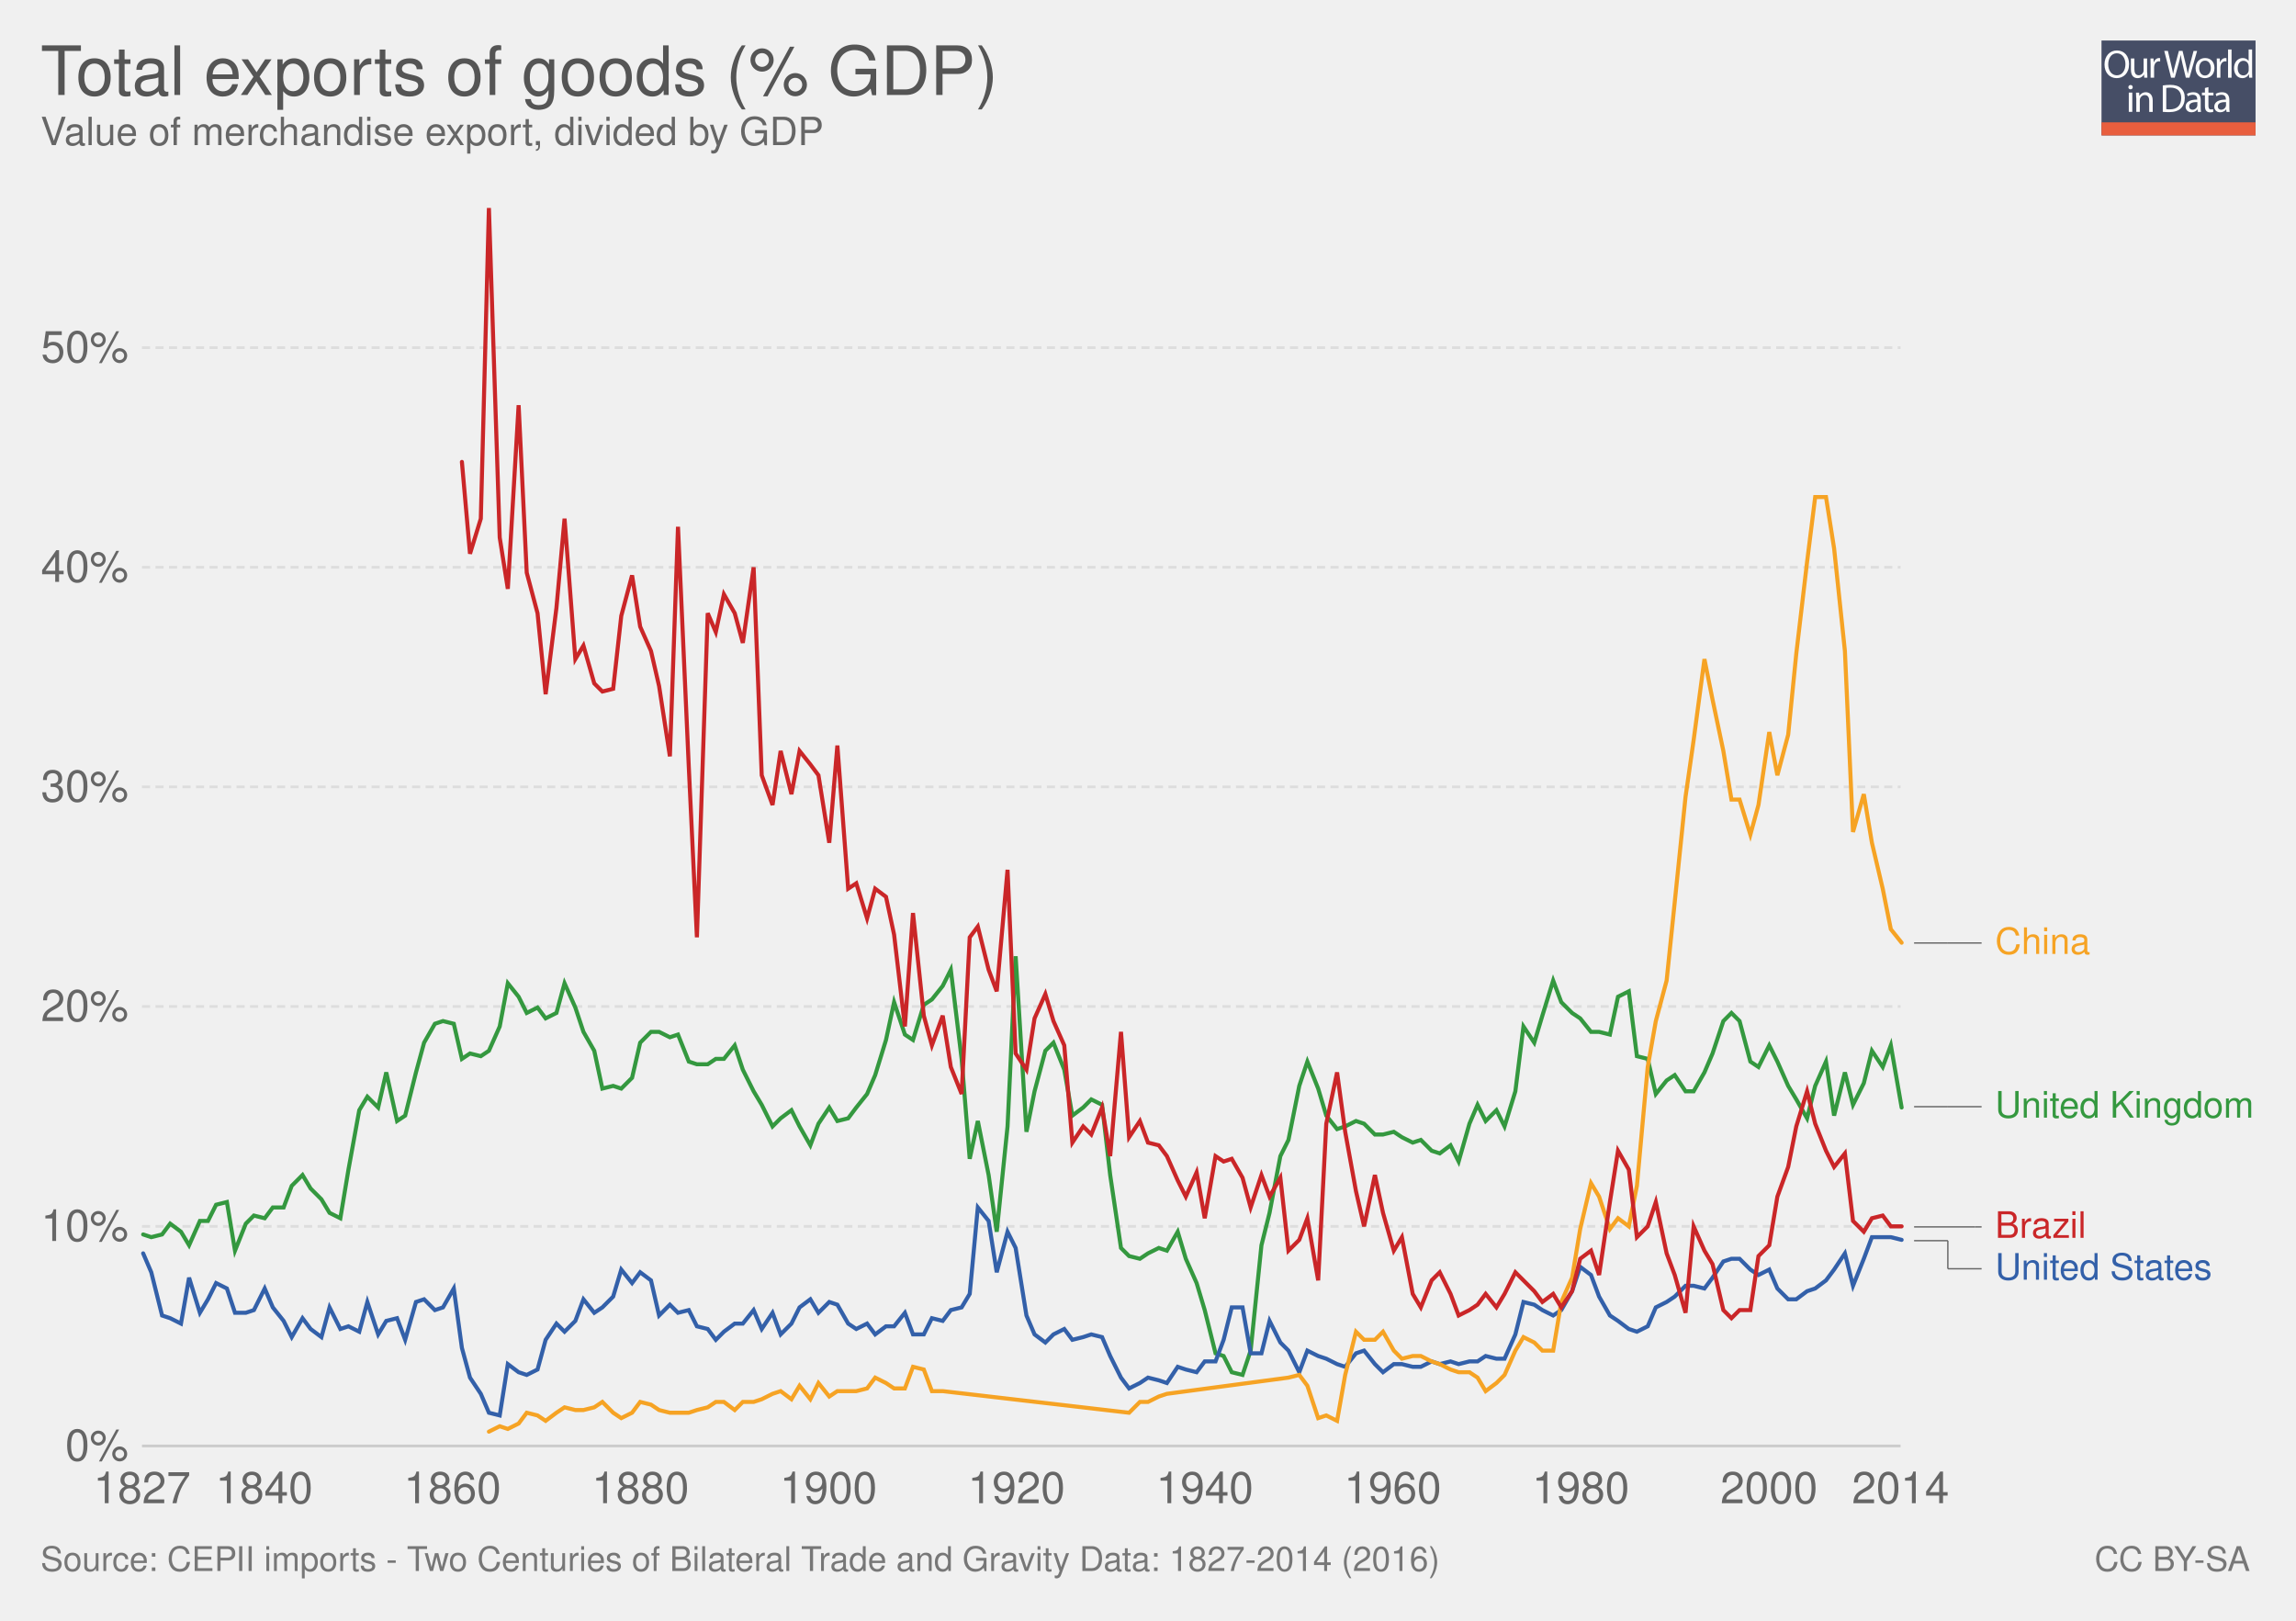
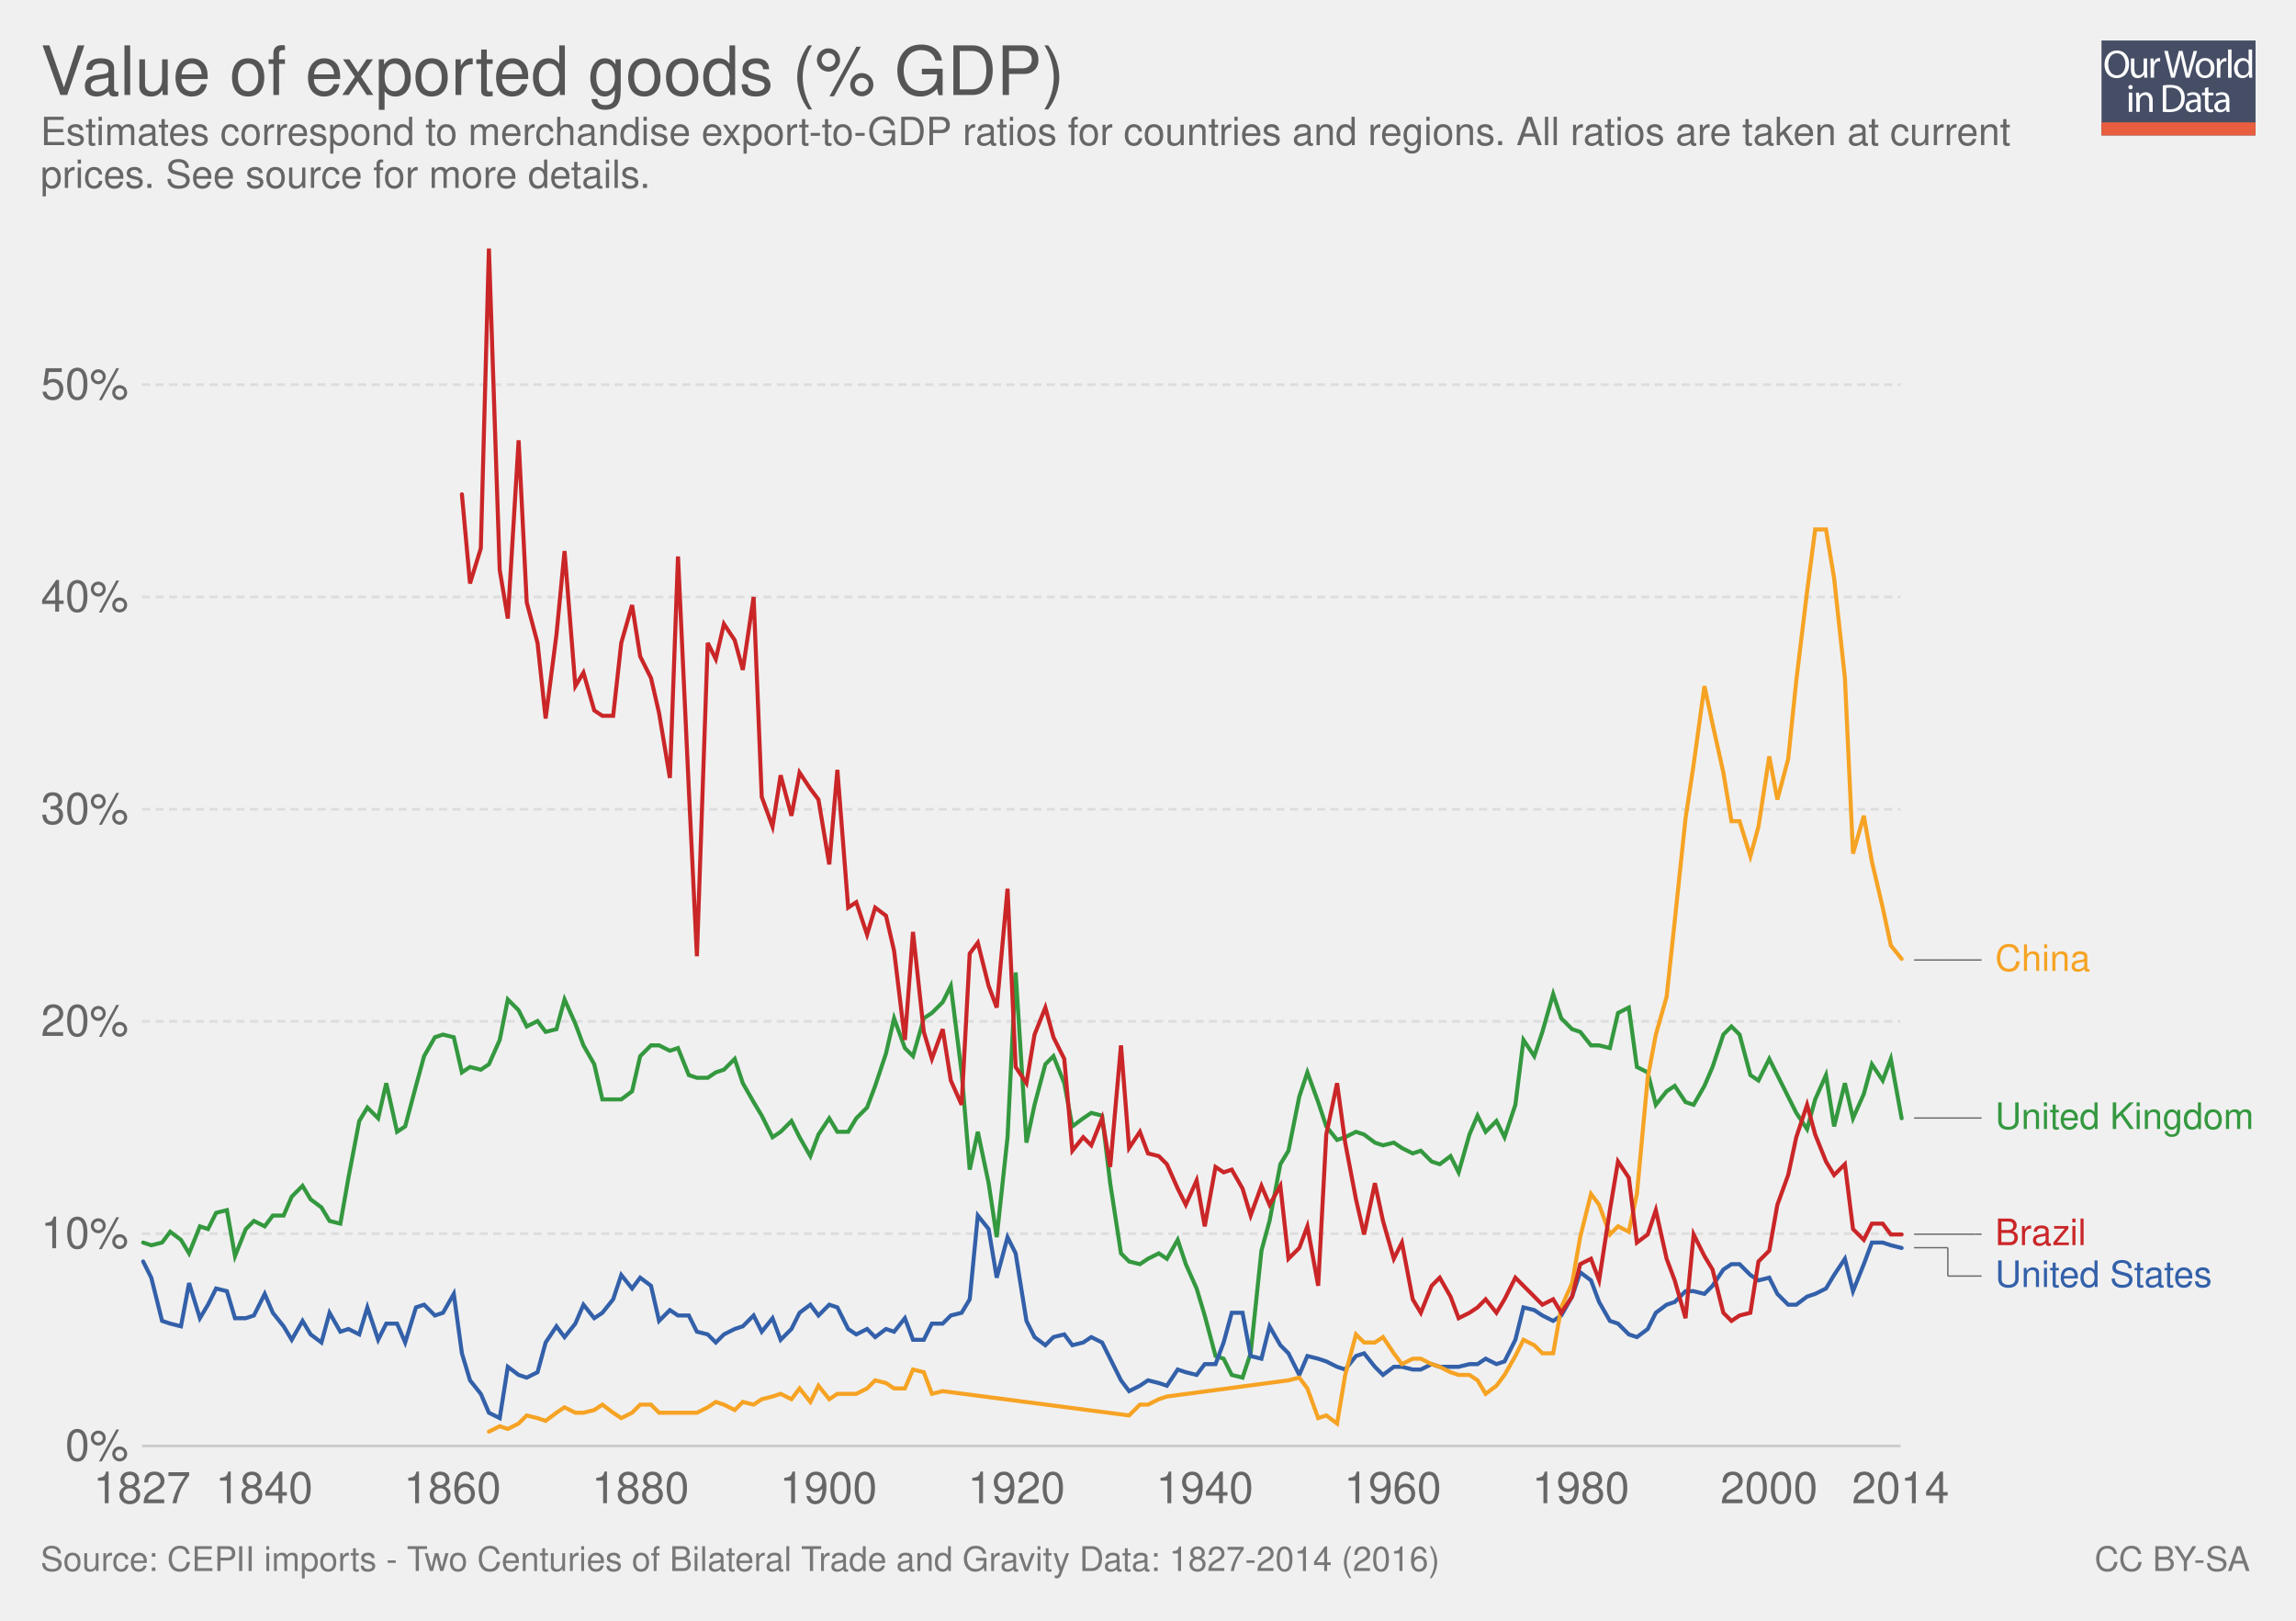
<svg xmlns="http://www.w3.org/2000/svg" xmlns:xlink="http://www.w3.org/1999/xlink" version="1.1" style="font-family: 'Helvetica Neue', Helvetica, Arial, sans-serif; font-size: 18px; background-color: white; text-rendering: optimizeLegibility; -webkit-font-smoothing: antialiased;" width="850" height="600">
  <g class="ChartTab">
    <g class="HeaderView">
      <g opacity="0.8" transform="translate(778, 15) scale(0.27)">
        <a xlink:href="https://ourworldindata.org" target="_blank">
          <g>
            <rect x="0" y="0" fill="#1B2543" width="211.2" height="130.1" />
            <rect x="0" y="112.2" fill="#E63912" width="211.2" height="17.9" />
            <g>
              <rect x="1.2" y="12.3" fill="none" width="210.2" height="99.2" />
              <path fill="#FFFFFF" d="M37.8,32.2c0,12.7-7.7,19.4-17.1,19.4c-9.7,0-16.6-7.5-16.6-18.7c0-11.7,7.3-19.3,17.1-19.3 C31.3,13.7,37.8,21.3,37.8,32.2z M9.2,32.8c0,7.9,4.3,14.9,11.8,14.9c7.5,0,11.8-6.9,11.8-15.3c0-7.3-3.8-14.9-11.8-14.9 C13.1,17.5,9.2,24.8,9.2,32.8z" />
              <path fill="#FFFFFF" d="M62.7,43.8c0,2.7,0.1,5.1,0.2,7.2h-4.3l-0.3-4.3h-0.1c-1.3,2.1-4,4.9-8.8,4.9c-4.2,0-9.1-2.3-9.1-11.6 V24.6h4.8v14.6c0,5,1.5,8.4,5.9,8.4c3.2,0,5.5-2.2,6.3-4.4c0.3-0.7,0.4-1.6,0.4-2.5V24.6h4.8V43.8z" />
              <path fill="#FFFFFF" d="M67.3,32.8c0-3.1-0.1-5.8-0.2-8.2h4.2l0.2,5.2h0.2c1.2-3.5,4.1-5.8,7.3-5.8c0.5,0,0.9,0.1,1.4,0.2v4.5 c-0.5-0.1-1-0.2-1.6-0.2c-3.4,0-5.8,2.6-6.5,6.2c-0.1,0.7-0.2,1.4-0.2,2.2V51h-4.8V32.8z" />
              <path fill="#FFFFFF" d="M95.4,51l-9.4-36.8h5l4.4,18.6c1.1,4.6,2.1,9.2,2.7,12.7h0.1c0.6-3.7,1.8-8,3-12.8l4.9-18.5h5l4.5,18.7 c1,4.4,2,8.7,2.6,12.6h0.1c0.8-4,1.8-8.1,3-12.7l4.9-18.5h4.9L120.6,51h-5L111,31.9c-1.1-4.7-1.9-8.3-2.4-12h-0.1 c-0.7,3.7-1.5,7.3-2.8,12L100.4,51H95.4z" />
              <path fill="#FFFFFF" d="M154.9,37.6c0,9.8-6.8,14-13.2,14c-7.2,0-12.7-5.2-12.7-13.6c0-8.8,5.8-14,13.1-14 C149.8,24,154.9,29.5,154.9,37.6z M133.9,37.9c0,5.8,3.3,10.1,8,10.1c4.6,0,8-4.3,8-10.3c0-4.5-2.2-10.1-7.9-10.1 C136.3,27.6,133.9,32.8,133.9,37.9z" />
              <path fill="#FFFFFF" d="M158.2,32.8c0-3.1-0.1-5.8-0.2-8.2h4.2l0.2,5.2h0.2c1.2-3.5,4.1-5.8,7.3-5.8c0.5,0,0.9,0.1,1.4,0.2v4.5 c-0.5-0.1-1-0.2-1.6-0.2c-3.4,0-5.8,2.6-6.5,6.2c-0.1,0.7-0.2,1.4-0.2,2.2V51h-4.8V32.8z" />
              <path fill="#FFFFFF" d="M173.5,12.3h4.8V51h-4.8V12.3z" />
              <path fill="#FFFFFF" d="M206.5,12.3v31.9c0,2.3,0.1,5,0.2,6.8h-4.3l-0.2-4.6H202c-1.5,2.9-4.7,5.2-9,5.2 c-6.4,0-11.3-5.4-11.3-13.4c-0.1-8.8,5.4-14.2,11.9-14.2c4,0,6.8,1.9,8,4h0.1V12.3H206.5z M201.7,35.4c0-0.6-0.1-1.4-0.2-2 c-0.7-3.1-3.3-5.6-6.9-5.6c-5,0-7.9,4.4-7.9,10.2c0,5.3,2.6,9.8,7.8,9.8c3.2,0,6.2-2.1,7.1-5.7c0.2-0.7,0.2-1.3,0.2-2.1V35.4z" />
              <path fill="#FFFFFF" d="M42.8,64c0.1,1.6-1.1,2.9-3.1,2.9c-1.7,0-2.9-1.3-2.9-2.9c0-1.7,1.3-3,3-3C41.7,61,42.8,62.3,42.8,64z M37.4,97.8V71.4h4.8v26.4H37.4z" />
              <path fill="#FFFFFF" d="M47.5,78.6c0-2.7-0.1-5-0.2-7.1h4.3l0.3,4.4h0.1c1.3-2.5,4.4-5,8.8-5c3.7,0,9.4,2.2,9.4,11.2v15.8h-4.8 V82.6c0-4.3-1.6-7.8-6.1-7.8c-3.2,0-5.6,2.2-6.5,4.9c-0.2,0.6-0.3,1.4-0.3,2.2v15.9h-4.8V78.6z" />
              <path fill="#FFFFFF" d="M84,61.6c2.9-0.4,6.3-0.8,10.1-0.8c6.8,0,11.7,1.6,14.9,4.6c3.3,3,5.2,7.3,5.2,13.2c0,6-1.9,10.9-5.3,14.3 c-3.4,3.4-9.1,5.3-16.3,5.3c-3.4,0-6.2-0.2-8.6-0.4V61.6z M88.8,94.1c1.2,0.2,3,0.3,4.8,0.3c10.2,0,15.7-5.7,15.7-15.6 c0.1-8.7-4.9-14.2-14.9-14.2c-2.5,0-4.3,0.2-5.6,0.5V94.1z" />
              <path fill="#FFFFFF" d="M132.1,97.8l-0.4-3.3h-0.2c-1.5,2.1-4.3,3.9-8.1,3.9c-5.4,0-8.1-3.8-8.1-7.6c0-6.4,5.7-9.9,15.9-9.8v-0.5 c0-2.2-0.6-6.1-6-6.1c-2.5,0-5,0.8-6.9,2l-1.1-3.2c2.2-1.4,5.4-2.3,8.7-2.3c8.1,0,10.1,5.5,10.1,10.8v9.9c0,2.3,0.1,4.5,0.4,6.3 H132.1z M131.4,84.4c-5.3-0.1-11.2,0.8-11.2,5.9c0,3.1,2.1,4.6,4.5,4.6c3.4,0,5.6-2.2,6.4-4.4c0.2-0.5,0.3-1,0.3-1.5V84.4z" />
              <path fill="#FFFFFF" d="M146.6,63.9v7.6h6.9v3.7h-6.9v14.2c0,3.3,0.9,5.1,3.6,5.1c1.3,0,2.2-0.2,2.8-0.3l0.2,3.6 c-0.9,0.4-2.4,0.7-4.3,0.7c-2.2,0-4-0.7-5.2-2c-1.4-1.4-1.9-3.8-1.9-6.9V75.1h-4.1v-3.7h4.1v-6.3L146.6,63.9z" />
              <path fill="#FFFFFF" d="M171.4,97.8l-0.4-3.3h-0.2c-1.5,2.1-4.3,3.9-8.1,3.9c-5.4,0-8.1-3.8-8.1-7.6c0-6.4,5.7-9.9,15.9-9.8v-0.5 c0-2.2-0.6-6.1-6-6.1c-2.5,0-5,0.8-6.9,2l-1.1-3.2c2.2-1.4,5.4-2.3,8.7-2.3c8.1,0,10.1,5.5,10.1,10.8v9.9c0,2.3,0.1,4.5,0.4,6.3 H171.4z M170.7,84.4c-5.3-0.1-11.2,0.8-11.2,5.9c0,3.1,2.1,4.6,4.5,4.6c3.4,0,5.6-2.2,6.4-4.4c0.2-0.5,0.3-1,0.3-1.5V84.4z" />
            </g>
          </g>
        </a>
      </g>
      <a href="https://ourworldindata.org/grapher/merchandise-exports-gdp" target="_blank">
        <text font-size="25.20" x="15.0" y="35.2" fill="#555">
-           <tspan x="15" y="35.16">Total exports of goods (% GDP)</tspan>
+           <tspan x="15" y="35.16">Value of exported goods (% GDP)</tspan>
        </text>
      </a>
      <text font-size="14.40" x="15.0" y="53.7" fill="#666">
-         <tspan x="15" y="53.72">Value of merchandise export, divided by GDP</tspan>
+         <tspan x="15" y="53.72">Estimates correspond to merchandise export-to-GDP ratios for countries and regions. All ratios are taken at current</tspan>
+         <tspan x="15" y="69.56">prices. See source for more details.</tspan>
      </text>
    </g>
    <g class="LineChart">
      <defs>
        <clipPath id="boundsClip-1">
-           <rect x="42.562" y="0" width="830" height="959.8" />
+           <rect x="42.562" y="0" width="830" height="928.8" />
        </clipPath>
      </defs>
      <g class="AxisBoxView">
        <g class="HorizontalAxis">
          <text x="52.6" y="556.5" fill="#666" text-anchor="middle" font-size="16.2">1827</text>
          <text x="97.8" y="556.5" fill="#666" text-anchor="middle" font-size="16.2">1840</text>
          <text x="167.5" y="556.5" fill="#666" text-anchor="middle" font-size="16.2">1860</text>
          <text x="237.1" y="556.5" fill="#666" text-anchor="middle" font-size="16.2">1880</text>
          <text x="306.7" y="556.5" fill="#666" text-anchor="middle" font-size="16.2">1900</text>
          <text x="376.3" y="556.5" fill="#666" text-anchor="middle" font-size="16.2">1920</text>
          <text x="446" y="556.5" fill="#666" text-anchor="middle" font-size="16.2">1940</text>
          <text x="515.6" y="556.5" fill="#666" text-anchor="middle" font-size="16.2">1960</text>
          <text x="585.2" y="556.5" fill="#666" text-anchor="middle" font-size="16.2">1980</text>
          <text x="654.9" y="556.5" fill="#666" text-anchor="middle" font-size="16.2">2000</text>
          <text x="703.6" y="556.5" fill="#666" text-anchor="middle" font-size="16.2">2014</text>
        </g>
        <g class="VerticalAxis">
          <text x="47.56" y="535.3" fill="#666" dominant-baseline="middle" text-anchor="end" font-size="16.2">0%</text>
-           <text x="47.56" y="454" fill="#666" dominant-baseline="middle" text-anchor="end" font-size="16.2">10%</text>
-           <text x="47.56" y="372.6" fill="#666" dominant-baseline="middle" text-anchor="end" font-size="16.2">20%</text>
-           <text x="47.56" y="291.3" fill="#666" dominant-baseline="middle" text-anchor="end" font-size="16.2">30%</text>
-           <text x="47.56" y="210" fill="#666" dominant-baseline="middle" text-anchor="end" font-size="16.2">40%</text>
-           <text x="47.56" y="128.7" fill="#666" dominant-baseline="middle" text-anchor="end" font-size="16.2">50%</text>
+           <text x="47.56" y="456.7" fill="#666" dominant-baseline="middle" text-anchor="end" font-size="16.2">10%</text>
+           <text x="47.56" y="378.1" fill="#666" dominant-baseline="middle" text-anchor="end" font-size="16.2">20%</text>
+           <text x="47.56" y="299.6" fill="#666" dominant-baseline="middle" text-anchor="end" font-size="16.2">30%</text>
+           <text x="47.56" y="221" fill="#666" dominant-baseline="middle" text-anchor="end" font-size="16.2">40%</text>
+           <text x="47.56" y="142.4" fill="#666" dominant-baseline="middle" text-anchor="end" font-size="16.2">50%</text>
        </g>
        <g class="AxisGridLines">
          <line x1="52.56" y1="535.3" x2="703.61" y2="535.3" stroke="#ccc" />
-           <line x1="52.56" y1="454" x2="703.61" y2="454" stroke="#ddd" stroke-dasharray="3,2" />
-           <line x1="52.56" y1="372.6" x2="703.61" y2="372.6" stroke="#ddd" stroke-dasharray="3,2" />
-           <line x1="52.56" y1="291.3" x2="703.61" y2="291.3" stroke="#ddd" stroke-dasharray="3,2" />
-           <line x1="52.56" y1="210" x2="703.61" y2="210" stroke="#ddd" stroke-dasharray="3,2" />
-           <line x1="52.56" y1="128.7" x2="703.61" y2="128.7" stroke="#ddd" stroke-dasharray="3,2" />
+           <line x1="52.56" y1="456.7" x2="703.61" y2="456.7" stroke="#ddd" stroke-dasharray="3,2" />
+           <line x1="52.56" y1="378.1" x2="703.61" y2="378.1" stroke="#ddd" stroke-dasharray="3,2" />
+           <line x1="52.56" y1="299.6" x2="703.61" y2="299.6" stroke="#ddd" stroke-dasharray="3,2" />
+           <line x1="52.56" y1="221" x2="703.61" y2="221" stroke="#ddd" stroke-dasharray="3,2" />
+           <line x1="52.56" y1="142.4" x2="703.61" y2="142.4" stroke="#ddd" stroke-dasharray="3,2" />
        </g>
      </g>
      <g clip-path="url(#boundsClip-1)">
        <g class="HeightedLegend clickable">
          <g class="legendMark">
            <g class="indicator">
-               <line x1="708.61" y1="349.1" x2="721.11" y2="349.1" stroke="#666" stroke-width="0.5" />
-               <line x1="721.11" y1="349.1" x2="721.11" y2="349.1" stroke="#666" stroke-width="0.5" />
-               <line x1="721.11" y1="349.1" x2="733.61" y2="349.1" stroke="#666" stroke-width="0.5" />
+               <line x1="708.61" y1="355.4" x2="721.11" y2="355.4" stroke="#666" stroke-width="0.5" />
+               <line x1="721.11" y1="355.4" x2="721.11" y2="355.4" stroke="#666" stroke-width="0.5" />
+               <line x1="721.11" y1="355.4" x2="733.61" y2="355.4" stroke="#666" stroke-width="0.5" />
            </g>
-             <rect x="703.61" y="342.35" width="70.37" height="13.5" fill="#fff" opacity="0" />
-             <text font-size="13.50" x="738.6" y="353.2" fill="#f6a324">
-               <tspan x="738.61" y="353.15">China</tspan>
+             <rect x="703.61" y="348.65" width="70.37" height="13.5" fill="#fff" opacity="0" />
+             <text font-size="13.50" x="738.6" y="359.4" fill="#f6a324">
+               <tspan x="738.61" y="359.45">China</tspan>
            </text>
          </g>
          <g class="legendMark">
            <g class="indicator">
-               <line x1="708.61" y1="409.7" x2="721.11" y2="409.7" stroke="#666" stroke-width="0.5" />
-               <line x1="721.11" y1="409.7" x2="721.11" y2="409.7" stroke="#666" stroke-width="0.5" />
-               <line x1="721.11" y1="409.7" x2="733.61" y2="409.7" stroke="#666" stroke-width="0.5" />
+               <line x1="708.61" y1="413.9" x2="721.11" y2="413.9" stroke="#666" stroke-width="0.5" />
+               <line x1="721.11" y1="413.9" x2="721.11" y2="413.9" stroke="#666" stroke-width="0.5" />
+               <line x1="721.11" y1="413.9" x2="733.61" y2="413.9" stroke="#666" stroke-width="0.5" />
            </g>
-             <rect x="703.61" y="402.95" width="131.39" height="13.5" fill="#fff" opacity="0" />
-             <text font-size="13.50" x="738.6" y="413.8" fill="#34983f">
-               <tspan x="738.61" y="413.75">United Kingdom</tspan>
+             <rect x="703.61" y="407.15" width="131.39" height="13.5" fill="#fff" opacity="0" />
+             <text font-size="13.50" x="738.6" y="417.9" fill="#34983f">
+               <tspan x="738.61" y="417.95">United Kingdom</tspan>
            </text>
          </g>
          <g class="legendMark">
            <g class="indicator">
-               <line x1="708.61" y1="454.2" x2="731.11" y2="454.2" stroke="#666" stroke-width="0.5" />
-               <line x1="731.11" y1="454.2" x2="731.11" y2="454.2" stroke="#666" stroke-width="0.5" />
-               <line x1="731.11" y1="454.2" x2="733.61" y2="454.2" stroke="#666" stroke-width="0.5" />
+               <line x1="708.61" y1="456.9" x2="731.11" y2="456.9" stroke="#666" stroke-width="0.5" />
+               <line x1="731.11" y1="456.9" x2="731.11" y2="456.9" stroke="#666" stroke-width="0.5" />
+               <line x1="731.11" y1="456.9" x2="733.61" y2="456.9" stroke="#666" stroke-width="0.5" />
            </g>
-             <rect x="703.61" y="447.45" width="68.75" height="13.5" fill="#fff" opacity="0" />
-             <text font-size="13.50" x="738.6" y="458.3" fill="#ca2628">
-               <tspan x="738.61" y="458.25">Brazil</tspan>
+             <rect x="703.61" y="450.15" width="68.75" height="13.5" fill="#fff" opacity="0" />
+             <text font-size="13.50" x="738.6" y="460.9" fill="#ca2628">
+               <tspan x="738.61" y="460.95">Brazil</tspan>
            </text>
          </g>
          <g class="legendMark">
            <g class="indicator">
-               <line x1="708.61" y1="459.3" x2="721.11" y2="459.3" stroke="#666" stroke-width="0.5" />
-               <line x1="721.11" y1="459.3" x2="721.11" y2="469.7" stroke="#666" stroke-width="0.5" />
-               <line x1="721.11" y1="469.7" x2="733.61" y2="469.7" stroke="#666" stroke-width="0.5" />
+               <line x1="708.61" y1="461.9" x2="721.11" y2="461.9" stroke="#666" stroke-width="0.5" />
+               <line x1="721.11" y1="461.9" x2="721.11" y2="472.4" stroke="#666" stroke-width="0.5" />
+               <line x1="721.11" y1="472.4" x2="733.61" y2="472.4" stroke="#666" stroke-width="0.5" />
            </g>
-             <rect x="703.61" y="462.95" width="116.405" height="13.5" fill="#fff" opacity="0" />
-             <text font-size="13.50" x="738.6" y="473.8" fill="#3360a9">
-               <tspan x="738.61" y="473.75">United States</tspan>
+             <rect x="703.61" y="465.65" width="116.405" height="13.5" fill="#fff" opacity="0" />
+             <text font-size="13.50" x="738.6" y="476.4" fill="#3360a9">
+               <tspan x="738.61" y="476.45">United States</tspan>
            </text>
          </g>
        </g>
        <g class="Lines">
-           <rect x="53" y="77" width="651" height="459" fill="rgba(255,255,255,0)" opacity="0" />
+           <rect x="53" y="92" width="651" height="443" fill="rgba(255,255,255,0)" opacity="0" />
          <g class="key-United-Kingdom_0">
-             <path stroke="#34983f" stroke-linecap="round" d="M53 457L56 458L60 457L63 453L67 456L70 461L74 452L77 452L80 446L84 445L87 463L91 453L94 450L98 451L101 447L105 447L108 439L112 435L115 440L119 444L122 449L126 451L129 433L133 411L136 406L140 410L143 397L147 415L150 413L154 397L157 386L161 379L164 378L168 379L171 392L174 390L178 391L181 389L185 380L188 364L192 369L195 375L199 373L202 377L206 375L209 364L213 373L216 382L220 389L223 403L227 402L230 403L234 399L237 386L241 382L244 382L248 384L251 383L255 393L258 394L262 394L265 392L268 392L272 387L275 396L279 404L282 409L286 417L289 414L293 411L296 417L300 424L303 416L307 410L310 415L314 414L317 410L321 405L324 398L328 385L331 371L335 383L338 385L342 372L345 370L349 365L352 359L356 392L359 429L362 415L366 435L369 456L373 417L376 354L380 419L383 404L387 389L390 386L394 396L397 413L401 410L404 407L408 409L411 435L415 462L418 465L422 466L425 464L429 462L432 463L436 456L439 466L443 475L446 485L450 501L453 502L456 508L460 509L463 500L467 461L470 449L474 428L477 422L481 402L484 393L488 403L491 413L495 418L498 417L502 415L505 416L509 420L512 420L516 419L519 421L523 423L526 422L530 426L533 427L537 424L540 430L544 416L547 409L550 415L554 411L557 417L561 404L564 380L568 386L571 376L575 363L578 371L582 375L585 377L589 382L592 382L596 383L599 369L603 367L606 391L610 392L613 405L617 400L620 398L624 404L627 404L631 397L634 390L638 378L641 375L644 378L648 393L651 395L655 387L658 393L662 402L665 407L669 414L672 402L676 393L679 413L683 397L686 409L690 401L693 389L697 395L700 387L704 410" fill="none" stroke-width="1.5" />
+             <path stroke="#34983f" stroke-linecap="round" d="M53 460L56 461L60 460L63 456L67 459L70 464L74 454L77 455L80 449L84 448L87 465L91 455L94 452L98 454L101 450L105 450L108 443L112 439L115 444L119 447L122 452L126 453L129 436L133 415L136 410L140 414L143 401L147 419L150 417L154 402L157 391L161 384L164 383L168 384L171 397L174 395L178 396L181 394L185 385L188 370L192 374L195 380L199 378L202 382L206 381L209 370L213 379L216 387L220 394L223 407L227 407L230 407L234 404L237 391L241 387L244 387L248 389L251 388L255 398L258 399L262 399L265 397L268 396L272 392L275 401L279 408L282 413L286 421L289 419L293 415L296 421L300 428L303 420L307 414L310 419L314 419L317 414L321 410L324 402L328 390L331 377L335 388L338 391L342 377L345 375L349 371L352 365L356 397L359 433L362 419L366 438L369 458L373 421L376 360L380 423L383 409L387 394L390 391L394 401L397 417L401 414L404 412L408 413L411 438L415 464L418 467L422 468L425 466L429 464L432 466L436 459L439 468L443 477L446 487L450 502L453 503L456 509L460 510L463 501L467 463L470 452L474 431L477 426L481 406L484 397L488 408L491 417L495 422L498 421L502 419L505 420L509 423L512 424L516 423L519 425L523 427L526 426L530 430L533 431L537 428L540 434L544 420L547 413L550 419L554 415L557 421L561 409L564 385L568 391L571 382L575 368L578 377L582 381L585 382L589 387L592 387L596 388L599 375L603 373L606 395L610 397L613 409L617 404L620 402L624 408L627 409L631 402L634 395L638 383L641 380L644 383L648 398L651 400L655 392L658 398L662 406L665 412L669 418L672 407L676 398L679 417L683 401L686 414L690 405L693 394L697 400L700 392L704 414" fill="none" stroke-width="1.5" />
          </g>
          <g class="key-United-States_0">
-             <path stroke="#3360a9" stroke-linecap="round" d="M53 464L56 471L60 487L63 488L67 490L70 473L74 486L77 481L80 475L84 477L87 486L91 486L94 485L98 477L101 484L105 489L108 495L112 488L115 492L119 495L122 484L126 492L129 491L133 493L136 482L140 494L143 489L147 488L150 496L154 482L157 481L161 485L164 484L168 477L171 499L174 510L178 516L181 523L185 524L188 505L192 508L195 509L199 507L202 496L206 490L209 493L213 489L216 481L220 486L223 484L227 480L230 470L234 475L237 471L241 474L244 487L248 483L251 486L255 485L258 491L262 492L265 496L268 493L272 490L275 490L279 485L282 492L286 486L289 494L293 490L296 484L300 481L303 486L307 482L310 483L314 490L317 492L321 490L324 494L328 491L331 491L335 486L338 494L342 494L345 488L349 489L352 485L356 484L359 479L362 447L366 452L369 471L373 456L376 462L380 487L383 494L387 497L390 494L394 492L397 496L401 495L404 494L408 495L411 502L415 510L418 514L422 512L425 510L429 511L432 512L436 506L439 507L443 508L446 504L450 504L453 496L456 484L460 484L463 501L467 501L470 489L474 497L477 500L481 508L484 500L488 502L491 503L495 505L498 506L502 501L505 500L509 505L512 508L516 505L519 505L523 506L526 506L530 504L533 505L537 504L540 505L544 504L547 504L550 502L554 503L557 503L561 494L564 482L568 483L571 485L575 487L578 485L582 478L585 469L589 472L592 480L596 487L599 489L603 492L606 493L610 491L613 484L617 482L620 480L624 476L627 476L631 477L634 473L638 467L641 466L644 466L648 470L651 472L655 470L658 477L662 481L665 481L669 478L672 477L676 474L679 470L683 464L686 476L690 466L693 458L697 458L700 458L704 459" fill="none" stroke-width="1.5" />
+             <path stroke="#3360a9" stroke-linecap="round" d="M53 467L56 473L60 489L63 490L67 491L70 475L74 488L77 483L80 477L84 478L87 488L91 488L94 487L98 479L101 486L105 491L108 496L112 489L115 494L119 497L122 486L126 493L129 492L133 494L136 484L140 496L143 490L147 490L150 497L154 484L157 483L161 487L164 486L168 479L171 501L174 511L178 516L181 523L185 525L188 506L192 509L195 510L199 508L202 497L206 491L209 495L213 490L216 483L220 488L223 486L227 481L230 472L234 477L237 473L241 476L244 489L248 485L251 487L255 487L258 493L262 494L265 497L268 494L272 492L275 491L279 487L282 493L286 488L289 496L293 492L296 486L300 483L303 487L307 483L310 484L314 492L317 494L321 492L324 495L328 492L331 493L335 488L338 496L342 496L345 490L349 490L352 487L356 486L359 481L362 450L366 455L369 473L373 458L376 464L380 489L383 495L387 498L390 495L394 494L397 498L401 497L404 495L408 497L411 503L415 511L418 515L422 513L425 511L429 512L432 513L436 507L439 508L443 509L446 505L450 505L453 497L456 486L460 486L463 502L467 503L470 491L474 498L477 501L481 509L484 502L488 503L491 504L495 506L498 507L502 502L505 501L509 506L512 509L516 506L519 506L523 507L526 507L530 505L533 506L537 506L540 506L544 505L547 505L550 503L554 505L557 504L561 496L564 484L568 485L571 487L575 489L578 487L582 480L585 471L589 474L592 482L596 489L599 490L603 494L606 495L610 492L613 486L617 483L620 482L624 478L627 478L631 479L634 476L638 470L641 468L644 468L648 472L651 474L655 473L658 479L662 483L665 483L669 480L672 479L676 477L679 472L683 466L686 478L690 468L693 460L697 460L700 461L704 462" fill="none" stroke-width="1.5" />
          </g>
          <g class="key-China_0">
-             <path stroke="#f6a324" stroke-linecap="round" d="M181 530L185 528L188 529L192 527L195 523L199 524L202 526L206 523L209 521L213 522L216 522L220 521L223 519L227 523L230 525L234 523L237 519L241 520L244 522L248 523L251 523L255 523L258 522L262 521L265 519L268 519L272 522L275 519L279 519L282 518L286 516L289 515L293 518L296 513L300 518L303 512L307 517L310 515L314 515L317 515L321 514L324 510L328 512L331 514L335 514L338 506L342 507L345 515L349 515L418 523L422 519L425 519L429 517L432 516L477 510L481 509L484 513L488 525L491 524L495 526L498 509L502 493L505 496L509 496L512 493L516 500L519 503L523 502L526 502L530 504L533 505L537 507L540 508L544 508L547 510L550 515L554 512L557 509L561 500L564 495L568 497L571 500L575 500L578 482L582 473L585 455L589 438L592 443L596 455L599 451L603 454L606 439L610 395L613 378L617 363L620 334L624 295L627 274L631 244L634 259L638 278L641 296L644 296L648 309L651 298L655 271L658 287L662 272L665 242L669 208L672 184L676 184L679 203L683 241L686 308L690 294L693 312L697 329L700 344L704 349" fill="none" stroke-width="1.5" />
+             <path stroke="#f6a324" stroke-linecap="round" d="M181 530L185 528L188 529L192 527L195 524L199 525L202 526L206 523L209 521L213 523L216 523L220 522L223 520L227 523L230 525L234 523L237 520L241 520L244 523L248 523L251 523L255 523L258 523L262 521L265 519L268 520L272 522L275 519L279 520L282 518L286 517L289 516L293 518L296 514L300 519L303 513L307 518L310 516L314 516L317 516L321 514L324 511L328 512L331 514L335 514L338 507L342 508L345 516L349 515L418 524L422 520L425 520L429 518L432 517L477 511L481 510L484 514L488 525L491 524L495 527L498 509L502 494L505 497L509 497L512 495L516 501L519 505L523 503L526 503L530 505L533 506L537 508L540 509L544 509L547 511L550 516L554 513L557 509L561 502L564 496L568 498L571 501L575 501L578 484L582 475L585 458L589 442L592 446L596 457L599 454L603 456L606 442L610 399L613 383L617 369L620 341L624 303L627 283L631 254L634 268L638 286L641 304L644 304L648 317L651 306L655 280L658 296L662 281L665 252L669 219L672 196L676 196L679 214L683 251L686 316L690 302L693 319L697 336L700 350L704 355" fill="none" stroke-width="1.5" />
          </g>
          <g class="key-Brazil_0">
-             <path stroke="#ca2628" stroke-linecap="round" d="M171 171L174 205L178 192L181 77L185 199L188 218L192 150L195 212L199 227L202 257L206 225L209 192L213 244L216 239L220 253L223 256L227 255L230 228L234 213L237 232L241 241L244 254L248 280L251 195L255 284L258 347L262 227L265 234L268 220L272 227L275 238L279 210L282 287L286 298L289 278L293 294L296 278L300 283L303 287L307 312L310 276L314 329L317 327L321 340L324 329L328 332L331 346L335 380L338 338L342 376L345 387L349 376L352 395L356 405L359 347L362 343L366 359L369 367L373 322L376 390L380 396L383 377L387 368L390 378L394 387L397 423L401 417L404 420L408 410L411 428L415 382L418 421L422 415L425 423L429 424L432 428L436 437L439 443L443 434L446 451L450 428L453 430L456 429L460 436L463 447L467 435L470 443L474 436L477 463L481 459L484 451L488 474L491 416L495 397L498 419L502 441L505 454L509 435L512 449L516 463L519 458L523 479L526 484L530 474L533 471L537 479L540 487L544 485L547 483L550 479L554 484L557 479L561 471L564 474L568 478L571 482L575 479L578 484L582 478L585 466L589 463L592 472L596 445L599 426L603 433L606 458L610 454L613 445L617 464L620 472L624 486L627 454L631 463L634 468L638 485L641 488L644 485L648 485L651 465L655 461L658 443L662 432L665 417L669 404L672 416L676 426L679 432L683 427L686 452L690 456L693 451L697 450L700 454L704 454" fill="none" stroke-width="1.5" />
+             <path stroke="#ca2628" stroke-linecap="round" d="M171 183L174 216L178 203L181 92L185 211L188 229L192 163L195 223L199 238L202 266L206 235L209 204L213 254L216 249L220 263L223 265L227 265L230 238L234 224L237 243L241 251L244 264L248 288L251 206L255 292L258 354L262 238L265 244L268 231L272 237L275 248L279 221L282 295L286 306L289 287L293 302L296 286L300 292L303 296L307 320L310 285L314 336L317 334L321 346L324 336L328 339L331 352L335 385L338 345L342 382L345 392L349 381L352 400L356 409L359 353L362 349L366 365L369 373L373 329L376 395L380 401L383 383L387 373L390 384L394 392L397 426L401 421L404 424L408 414L411 432L415 387L418 425L422 419L425 427L429 428L432 431L436 440L439 446L443 437L446 454L450 432L453 434L456 433L460 440L463 450L467 439L470 446L474 439L477 466L481 462L484 454L488 476L491 420L495 401L498 423L502 444L505 457L509 438L512 452L516 466L519 460L523 481L526 486L530 476L533 473L537 480L540 488L544 486L547 484L550 481L554 486L557 481L561 473L564 476L568 480L571 483L575 481L578 486L582 480L585 468L589 466L592 474L596 448L599 430L603 436L606 460L610 457L613 448L617 466L620 474L624 488L627 457L631 465L634 470L638 486L641 489L644 487L648 486L651 467L655 463L658 446L662 435L665 421L669 409L672 420L676 430L679 435L683 431L686 455L690 459L693 453L697 453L700 457L704 457" fill="none" stroke-width="1.5" />
          </g>
        </g>
      </g>
    </g>
    <g style="fill: #777;" class="SourcesFooter">
      <g style="fill: #777;" class="clickable">
        <text font-size="12.60" x="15.0" y="581.6">
          <tspan x="15" y="581.58">Source: CEPII imports - Two Centuries of Bilateral Trade and Gravity Data: 1827-2014 (2016)</tspan>
        </text>
      </g>
      <text font-size="12.60" x="775.4" y="581.6">
        <tspan x="775.402" y="581.58">
          <a style="fill: #777;" class="cclogo" href="http://creativecommons.org/licenses/by-sa/4.0/deed.en_US" target="_blank">CC BY-SA</a>
        </tspan>
      </text>
    </g>
  </g>
</svg>
